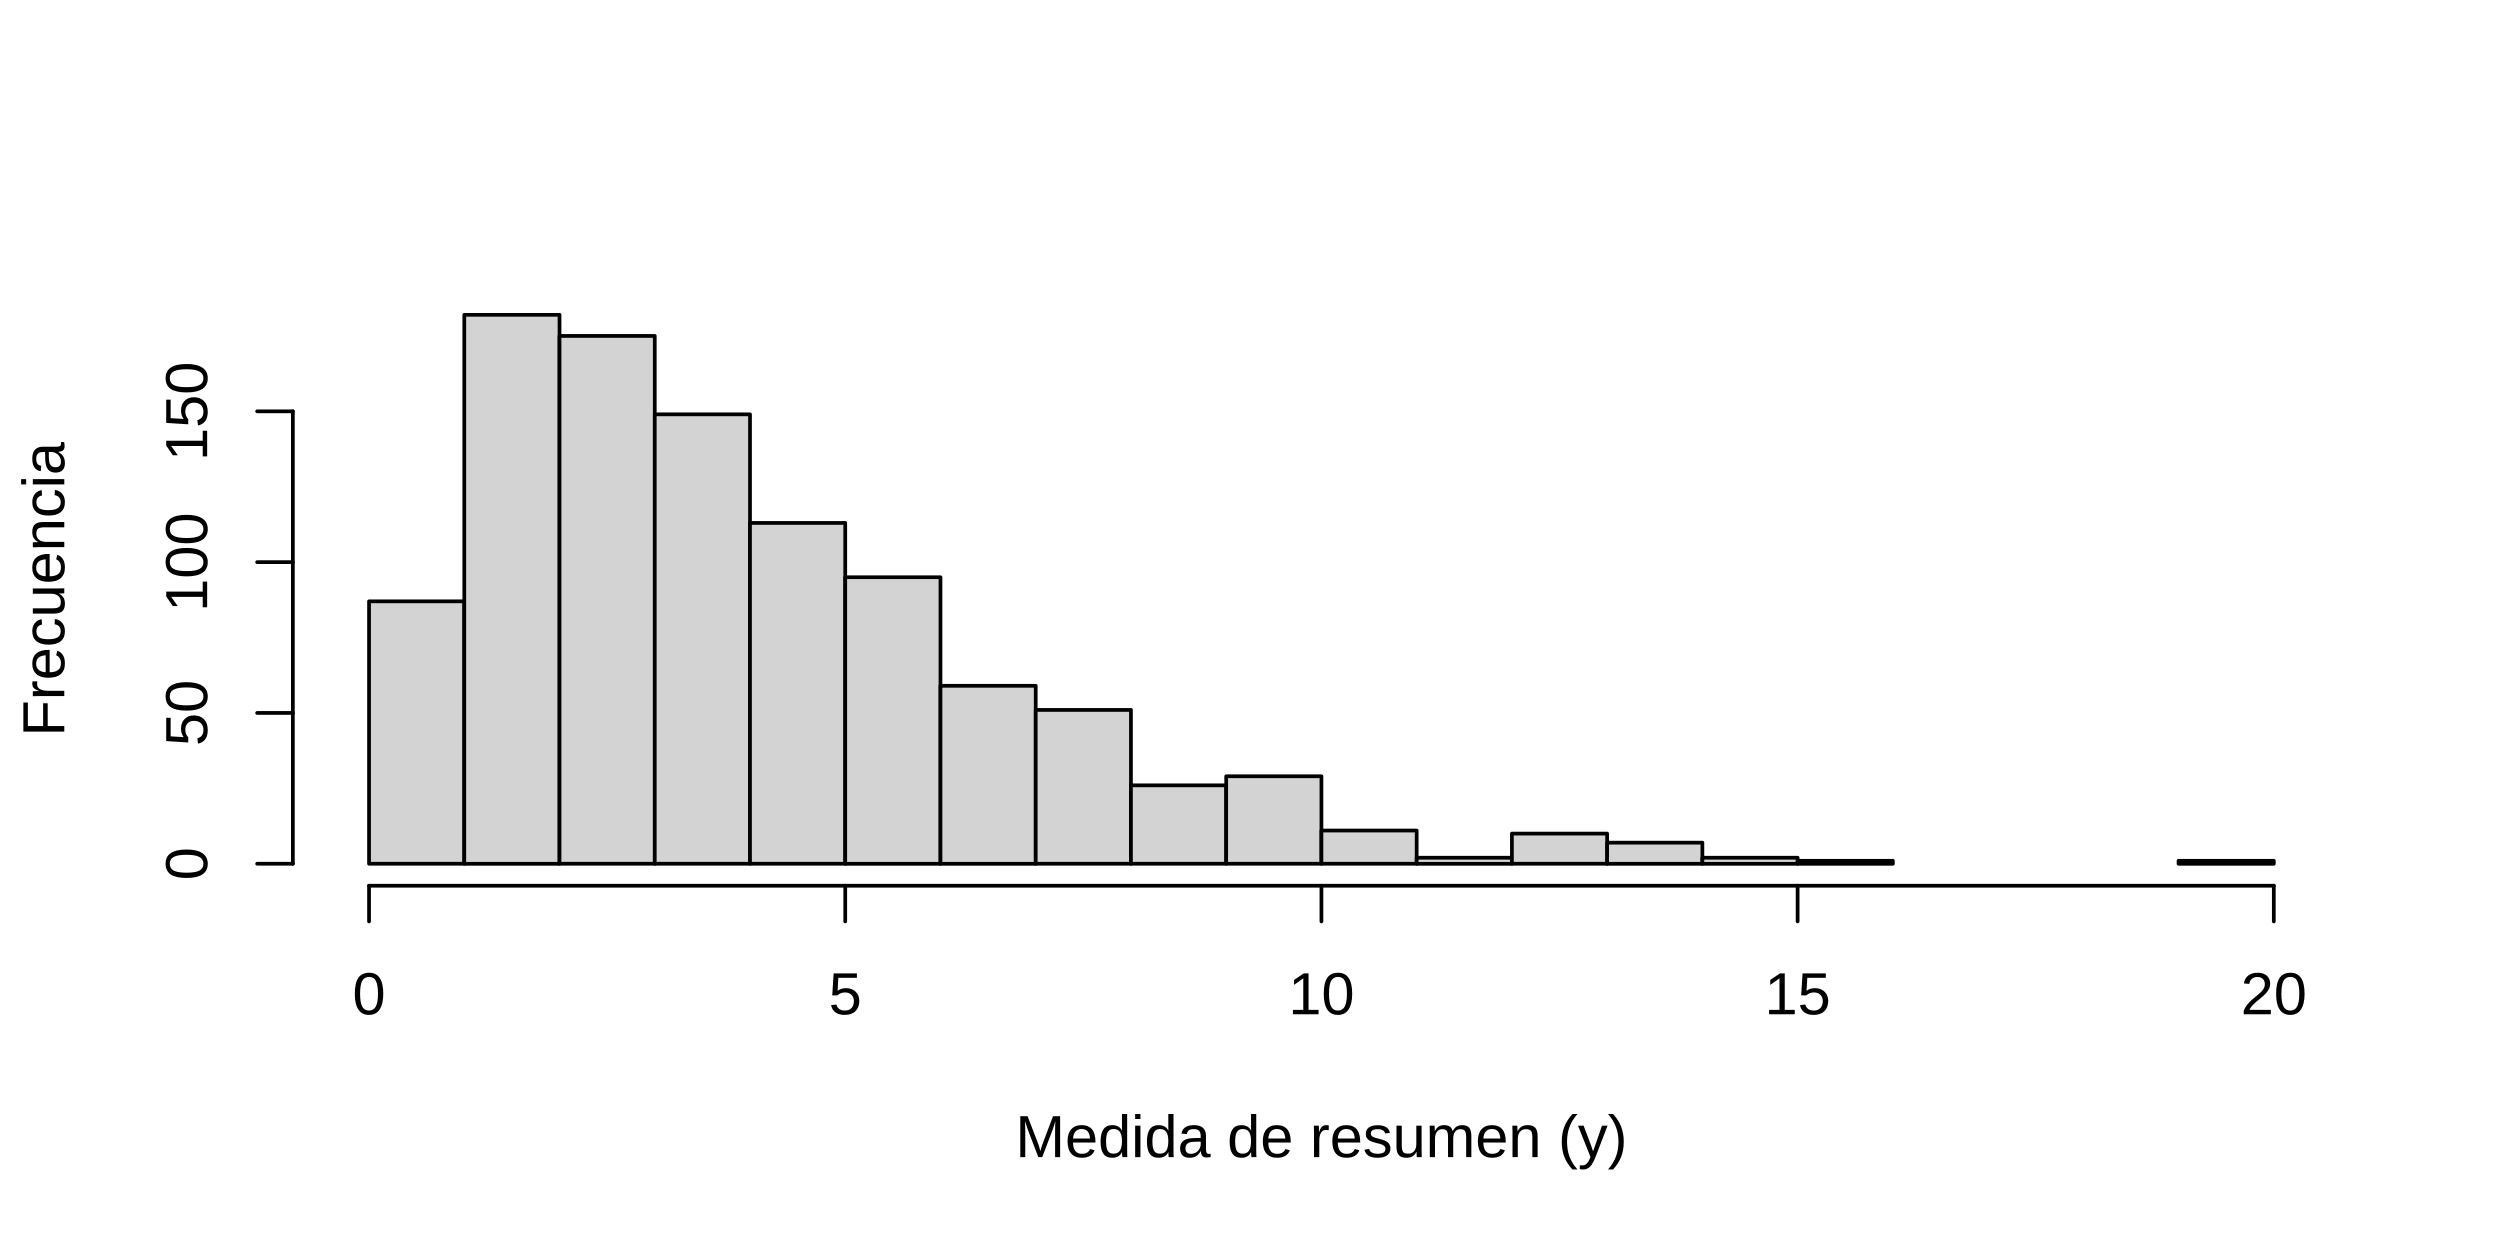
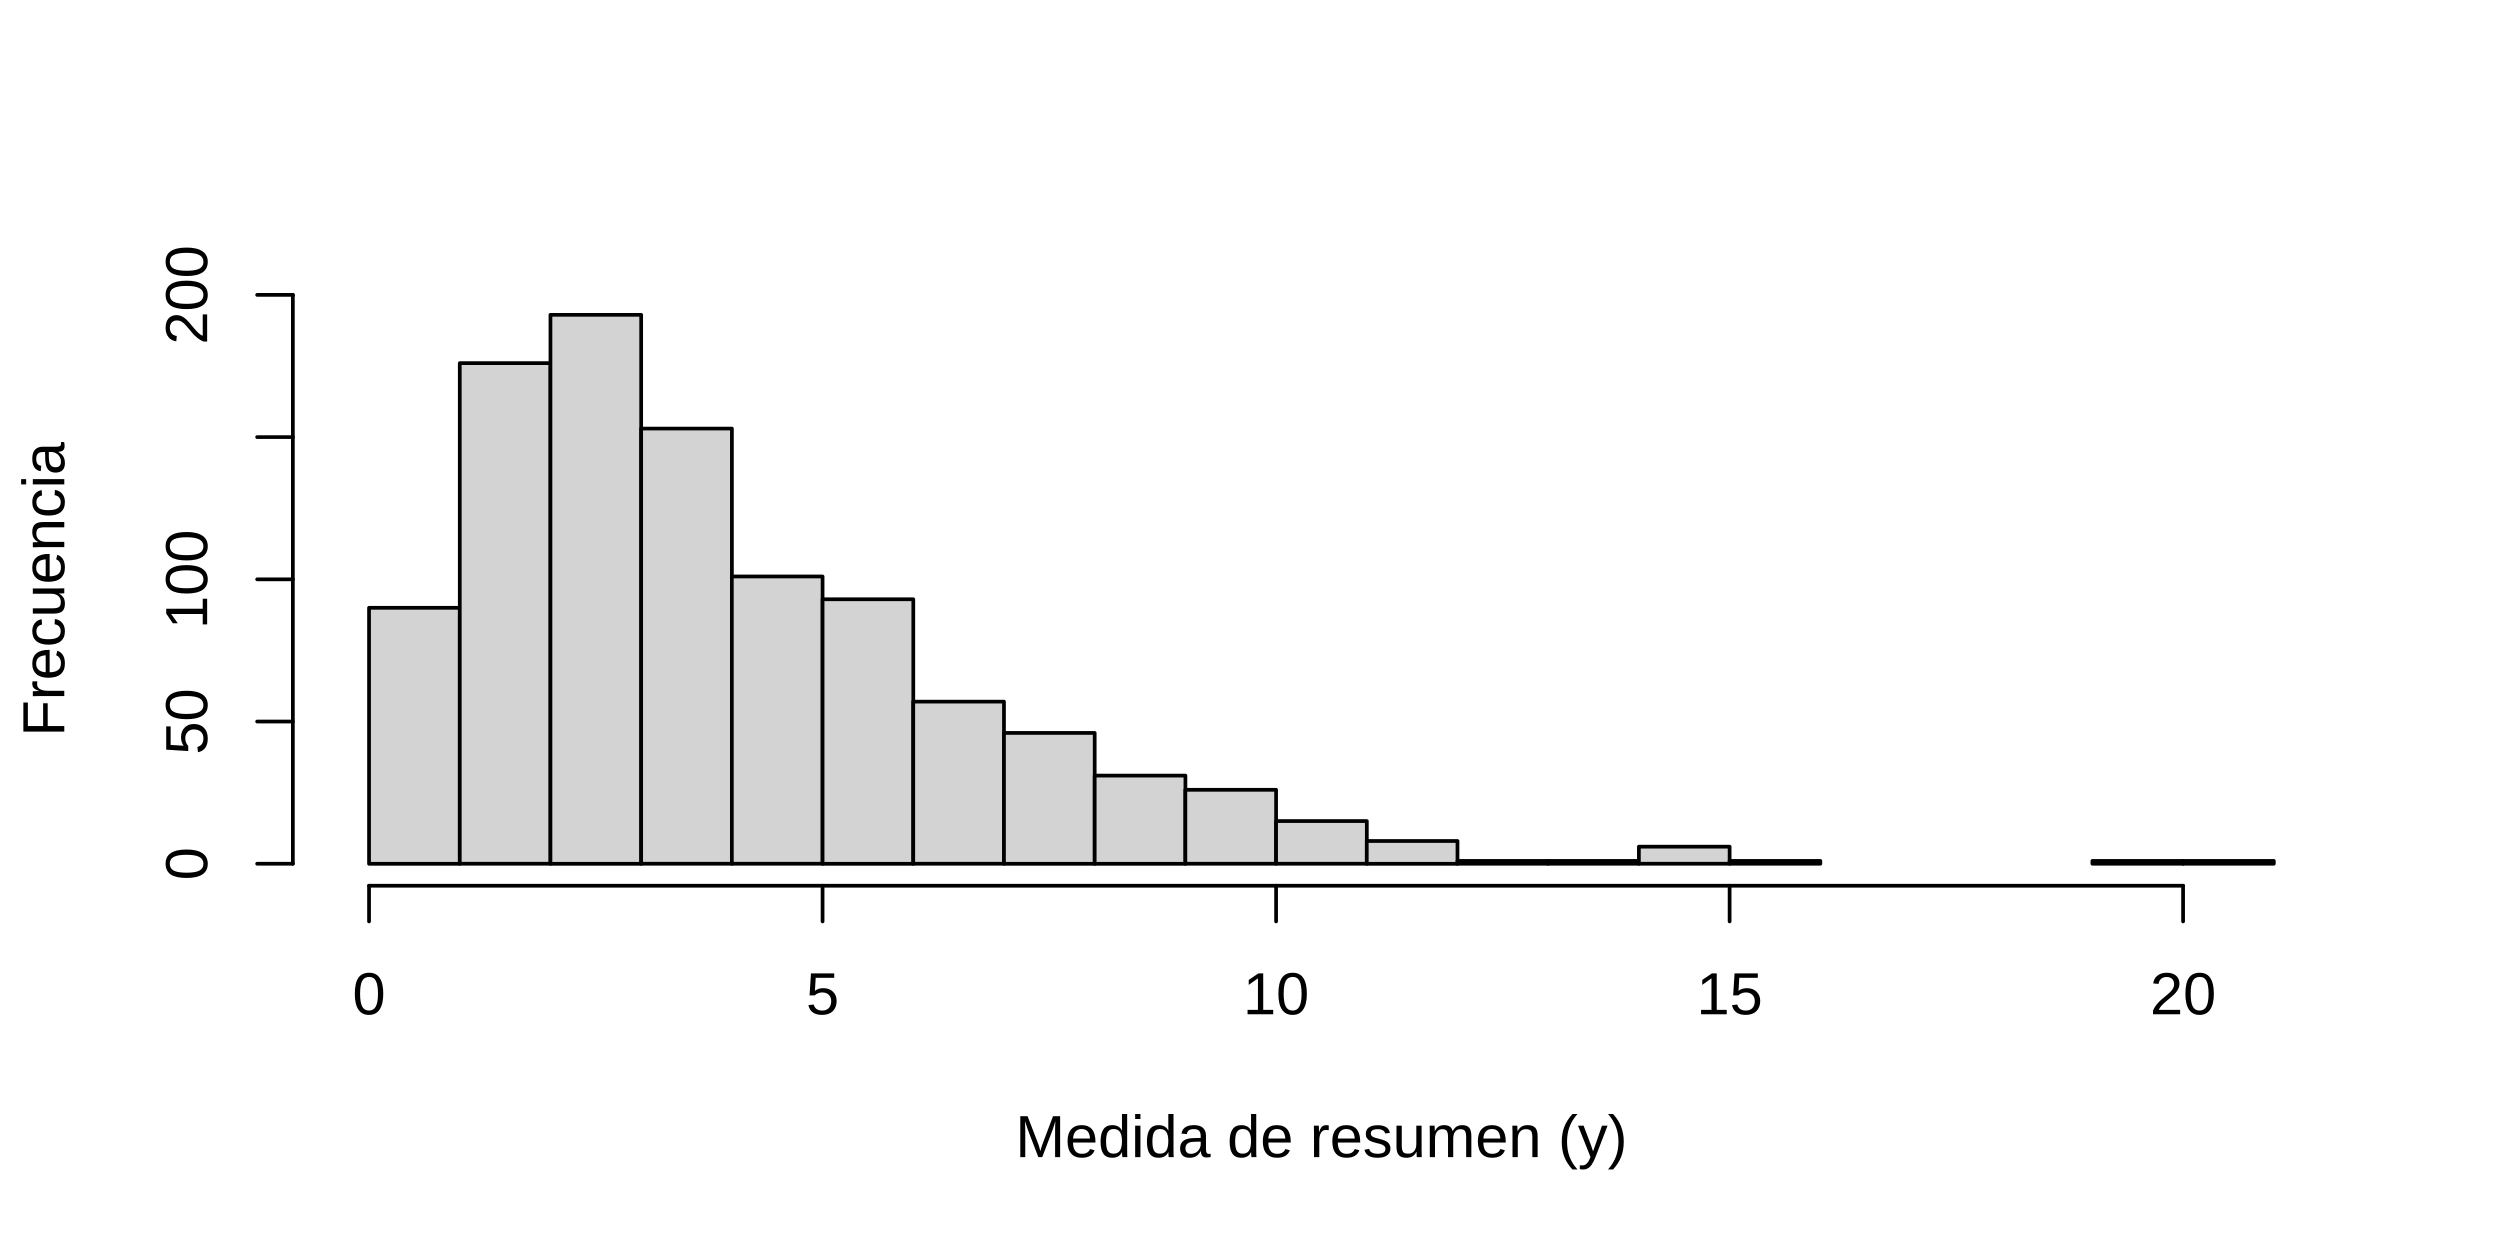
<svg xmlns="http://www.w3.org/2000/svg" class="svglite" width="504.00pt" height="252.00pt" viewBox="0 0 504.00 252.00">
  <defs>
    <style type="text/css">
    .svglite line, .svglite polyline, .svglite polygon, .svglite path, .svglite rect, .svglite circle {
      fill: none;
      stroke: #000000;
      stroke-linecap: round;
      stroke-linejoin: round;
      stroke-miterlimit: 10.00;
    }
  </style>
  </defs>
  <rect width="100%" height="100%" style="stroke: none; fill: #FFFFFF;" />
  <defs>
    <clipPath id="cpMC4wMHw1MDQuMDB8MC4wMHwyNTIuMDA=">
      <rect x="0.00" y="0.00" width="504.00" height="252.00" />
    </clipPath>
  </defs>
  <g clip-path="url(#cpMC4wMHw1MDQuMDB8MC4wMHwyNTIuMDA=)">
-     <text x="266.40" y="233.28" text-anchor="middle" style="font-size: 12.00px; font-family: Arial;" textLength="123.38px" lengthAdjust="spacingAndGlyphs">Medida de resumen (y)</text>
-     <text transform="translate(12.96,118.80) rotate(-90)" text-anchor="middle" style="font-size: 12.00px; font-family: Arial;" textLength="59.36px" lengthAdjust="spacingAndGlyphs">Frecuencia</text>
-     <line x1="74.40" y1="178.56" x2="458.40" y2="178.56" style="stroke-width: 0.75;" />
+     <text x="266.40" y="233.28" text-anchor="middle" style="font-size: 12.00px; font-family: Arial;" textLength="123.41px" lengthAdjust="spacingAndGlyphs">Medida de resumen (y)</text>
+     <text transform="translate(12.96,118.80) rotate(-90)" text-anchor="middle" style="font-size: 12.00px; font-family: Arial;" textLength="59.37px" lengthAdjust="spacingAndGlyphs">Frecuencia</text>
+     <line x1="74.40" y1="178.56" x2="440.11" y2="178.56" style="stroke-width: 0.75;" />
    <line x1="74.40" y1="178.56" x2="74.40" y2="185.76" style="stroke-width: 0.75;" />
-     <line x1="170.40" y1="178.56" x2="170.40" y2="185.76" style="stroke-width: 0.75;" />
-     <line x1="266.40" y1="178.56" x2="266.40" y2="185.76" style="stroke-width: 0.75;" />
-     <line x1="362.40" y1="178.56" x2="362.40" y2="185.76" style="stroke-width: 0.75;" />
-     <line x1="458.40" y1="178.56" x2="458.40" y2="185.76" style="stroke-width: 0.75;" />
+     <line x1="165.83" y1="178.56" x2="165.83" y2="185.76" style="stroke-width: 0.75;" />
+     <line x1="257.26" y1="178.56" x2="257.26" y2="185.76" style="stroke-width: 0.75;" />
+     <line x1="348.69" y1="178.56" x2="348.69" y2="185.76" style="stroke-width: 0.75;" />
+     <line x1="440.11" y1="178.56" x2="440.11" y2="185.76" style="stroke-width: 0.75;" />
    <text x="74.40" y="204.48" text-anchor="middle" style="font-size: 12.00px; font-family: Arial;" textLength="6.67px" lengthAdjust="spacingAndGlyphs">0</text>
-     <text x="170.40" y="204.48" text-anchor="middle" style="font-size: 12.00px; font-family: Arial;" textLength="6.67px" lengthAdjust="spacingAndGlyphs">5</text>
-     <text x="266.40" y="204.48" text-anchor="middle" style="font-size: 12.00px; font-family: Arial;" textLength="13.35px" lengthAdjust="spacingAndGlyphs">10</text>
-     <text x="362.40" y="204.48" text-anchor="middle" style="font-size: 12.00px; font-family: Arial;" textLength="13.35px" lengthAdjust="spacingAndGlyphs">15</text>
-     <text x="458.40" y="204.48" text-anchor="middle" style="font-size: 12.00px; font-family: Arial;" textLength="13.35px" lengthAdjust="spacingAndGlyphs">20</text>
-     <line x1="59.04" y1="174.13" x2="59.04" y2="82.92" style="stroke-width: 0.75;" />
+     <text x="165.83" y="204.48" text-anchor="middle" style="font-size: 12.00px; font-family: Arial;" textLength="6.67px" lengthAdjust="spacingAndGlyphs">5</text>
+     <text x="257.26" y="204.48" text-anchor="middle" style="font-size: 12.00px; font-family: Arial;" textLength="13.35px" lengthAdjust="spacingAndGlyphs">10</text>
+     <text x="348.69" y="204.48" text-anchor="middle" style="font-size: 12.00px; font-family: Arial;" textLength="13.35px" lengthAdjust="spacingAndGlyphs">15</text>
+     <text x="440.11" y="204.48" text-anchor="middle" style="font-size: 12.00px; font-family: Arial;" textLength="13.35px" lengthAdjust="spacingAndGlyphs">20</text>
+     <line x1="59.04" y1="174.13" x2="59.04" y2="59.45" style="stroke-width: 0.75;" />
    <line x1="59.04" y1="174.13" x2="51.84" y2="174.13" style="stroke-width: 0.75;" />
-     <line x1="59.04" y1="143.73" x2="51.84" y2="143.73" style="stroke-width: 0.75;" />
-     <line x1="59.04" y1="113.33" x2="51.84" y2="113.33" style="stroke-width: 0.75;" />
-     <line x1="59.04" y1="82.92" x2="51.84" y2="82.92" style="stroke-width: 0.75;" />
+     <line x1="59.04" y1="145.46" x2="51.84" y2="145.46" style="stroke-width: 0.75;" />
+     <line x1="59.04" y1="116.79" x2="51.84" y2="116.79" style="stroke-width: 0.75;" />
+     <line x1="59.04" y1="88.12" x2="51.84" y2="88.12" style="stroke-width: 0.75;" />
+     <line x1="59.04" y1="59.45" x2="51.84" y2="59.45" style="stroke-width: 0.75;" />
    <text transform="translate(41.76,174.13) rotate(-90)" text-anchor="middle" style="font-size: 12.00px; font-family: Arial;" textLength="6.67px" lengthAdjust="spacingAndGlyphs">0</text>
-     <text transform="translate(41.76,143.73) rotate(-90)" text-anchor="middle" style="font-size: 12.00px; font-family: Arial;" textLength="13.35px" lengthAdjust="spacingAndGlyphs">50</text>
-     <text transform="translate(41.76,113.33) rotate(-90)" text-anchor="middle" style="font-size: 12.00px; font-family: Arial;" textLength="20.02px" lengthAdjust="spacingAndGlyphs">100</text>
-     <text transform="translate(41.76,82.92) rotate(-90)" text-anchor="middle" style="font-size: 12.00px; font-family: Arial;" textLength="20.02px" lengthAdjust="spacingAndGlyphs">150</text>
+     <text transform="translate(41.76,145.46) rotate(-90)" text-anchor="middle" style="font-size: 12.00px; font-family: Arial;" textLength="13.35px" lengthAdjust="spacingAndGlyphs">50</text>
+     <text transform="translate(41.76,116.79) rotate(-90)" text-anchor="middle" style="font-size: 12.00px; font-family: Arial;" textLength="20.02px" lengthAdjust="spacingAndGlyphs">100</text>
+     <text transform="translate(41.76,59.45) rotate(-90)" text-anchor="middle" style="font-size: 12.00px; font-family: Arial;" textLength="20.02px" lengthAdjust="spacingAndGlyphs">200</text>
  </g>
  <defs>
    <clipPath id="cpNTkuMDR8NDczLjc2fDU5LjA0fDE3OC41Ng==">
      <rect x="59.04" y="59.04" width="414.72" height="119.52" />
    </clipPath>
  </defs>
  <g clip-path="url(#cpNTkuMDR8NDczLjc2fDU5LjA0fDE3OC41Ng==)">
-     <rect x="74.40" y="121.23" width="19.20" height="52.90" style="stroke-width: 0.75; fill: #D3D3D3;" />
-     <rect x="93.60" y="63.47" width="19.20" height="110.67" style="stroke-width: 0.75; fill: #D3D3D3;" />
-     <rect x="112.80" y="67.72" width="19.20" height="106.41" style="stroke-width: 0.75; fill: #D3D3D3;" />
-     <rect x="132.00" y="83.53" width="19.20" height="90.60" style="stroke-width: 0.75; fill: #D3D3D3;" />
-     <rect x="151.20" y="105.42" width="19.20" height="68.71" style="stroke-width: 0.75; fill: #D3D3D3;" />
-     <rect x="170.40" y="116.37" width="19.20" height="57.77" style="stroke-width: 0.75; fill: #D3D3D3;" />
-     <rect x="189.60" y="138.26" width="19.20" height="35.88" style="stroke-width: 0.75; fill: #D3D3D3;" />
-     <rect x="208.80" y="143.12" width="19.20" height="31.01" style="stroke-width: 0.75; fill: #D3D3D3;" />
-     <rect x="228.00" y="158.32" width="19.20" height="15.81" style="stroke-width: 0.75; fill: #D3D3D3;" />
-     <rect x="247.20" y="156.50" width="19.20" height="17.63" style="stroke-width: 0.75; fill: #D3D3D3;" />
-     <rect x="266.40" y="167.44" width="19.20" height="6.69" style="stroke-width: 0.75; fill: #D3D3D3;" />
-     <rect x="285.60" y="172.92" width="19.20" height="1.22" style="stroke-width: 0.75; fill: #D3D3D3;" />
-     <rect x="304.80" y="168.05" width="19.20" height="6.08" style="stroke-width: 0.75; fill: #D3D3D3;" />
-     <rect x="324.00" y="169.88" width="19.20" height="4.26" style="stroke-width: 0.75; fill: #D3D3D3;" />
-     <rect x="343.20" y="172.92" width="19.20" height="1.22" style="stroke-width: 0.75; fill: #D3D3D3;" />
-     <rect x="362.40" y="173.53" width="19.20" height="0.61" style="stroke-width: 0.75; fill: #D3D3D3;" />
-     <rect x="381.60" y="174.13" width="19.20" height="0.00" style="stroke-width: 0.75; fill: #D3D3D3;" />
-     <rect x="400.80" y="174.13" width="19.20" height="0.00" style="stroke-width: 0.75; fill: #D3D3D3;" />
-     <rect x="420.00" y="174.13" width="19.20" height="0.00" style="stroke-width: 0.75; fill: #D3D3D3;" />
-     <rect x="439.20" y="173.53" width="19.20" height="0.61" style="stroke-width: 0.75; fill: #D3D3D3;" />
+     <rect x="74.40" y="122.53" width="18.29" height="51.61" style="stroke-width: 0.75; fill: #D3D3D3;" />
+     <rect x="92.69" y="73.21" width="18.29" height="100.92" style="stroke-width: 0.75; fill: #D3D3D3;" />
+     <rect x="110.97" y="63.47" width="18.29" height="110.67" style="stroke-width: 0.75; fill: #D3D3D3;" />
+     <rect x="129.26" y="86.40" width="18.29" height="87.73" style="stroke-width: 0.75; fill: #D3D3D3;" />
+     <rect x="147.54" y="116.22" width="18.29" height="57.91" style="stroke-width: 0.75; fill: #D3D3D3;" />
+     <rect x="165.83" y="120.81" width="18.29" height="53.33" style="stroke-width: 0.75; fill: #D3D3D3;" />
+     <rect x="184.11" y="141.45" width="18.29" height="32.68" style="stroke-width: 0.75; fill: #D3D3D3;" />
+     <rect x="202.40" y="147.76" width="18.29" height="26.38" style="stroke-width: 0.75; fill: #D3D3D3;" />
+     <rect x="220.69" y="156.36" width="18.29" height="17.78" style="stroke-width: 0.75; fill: #D3D3D3;" />
+     <rect x="238.97" y="159.22" width="18.29" height="14.91" style="stroke-width: 0.75; fill: #D3D3D3;" />
+     <rect x="257.26" y="165.53" width="18.29" height="8.60" style="stroke-width: 0.75; fill: #D3D3D3;" />
+     <rect x="275.54" y="169.55" width="18.29" height="4.59" style="stroke-width: 0.75; fill: #D3D3D3;" />
+     <rect x="293.83" y="173.56" width="18.29" height="0.57" style="stroke-width: 0.75; fill: #D3D3D3;" />
+     <rect x="312.11" y="173.56" width="18.29" height="0.57" style="stroke-width: 0.75; fill: #D3D3D3;" />
+     <rect x="330.40" y="170.69" width="18.29" height="3.44" style="stroke-width: 0.75; fill: #D3D3D3;" />
+     <rect x="348.69" y="173.56" width="18.29" height="0.57" style="stroke-width: 0.75; fill: #D3D3D3;" />
+     <rect x="366.97" y="174.13" width="18.29" height="0.00" style="stroke-width: 0.75; fill: #D3D3D3;" />
+     <rect x="385.26" y="174.13" width="18.29" height="0.00" style="stroke-width: 0.75; fill: #D3D3D3;" />
+     <rect x="403.54" y="174.13" width="18.29" height="0.00" style="stroke-width: 0.75; fill: #D3D3D3;" />
+     <rect x="421.83" y="173.56" width="18.29" height="0.57" style="stroke-width: 0.75; fill: #D3D3D3;" />
+     <rect x="440.11" y="173.56" width="18.29" height="0.57" style="stroke-width: 0.75; fill: #D3D3D3;" />
  </g>
</svg>
